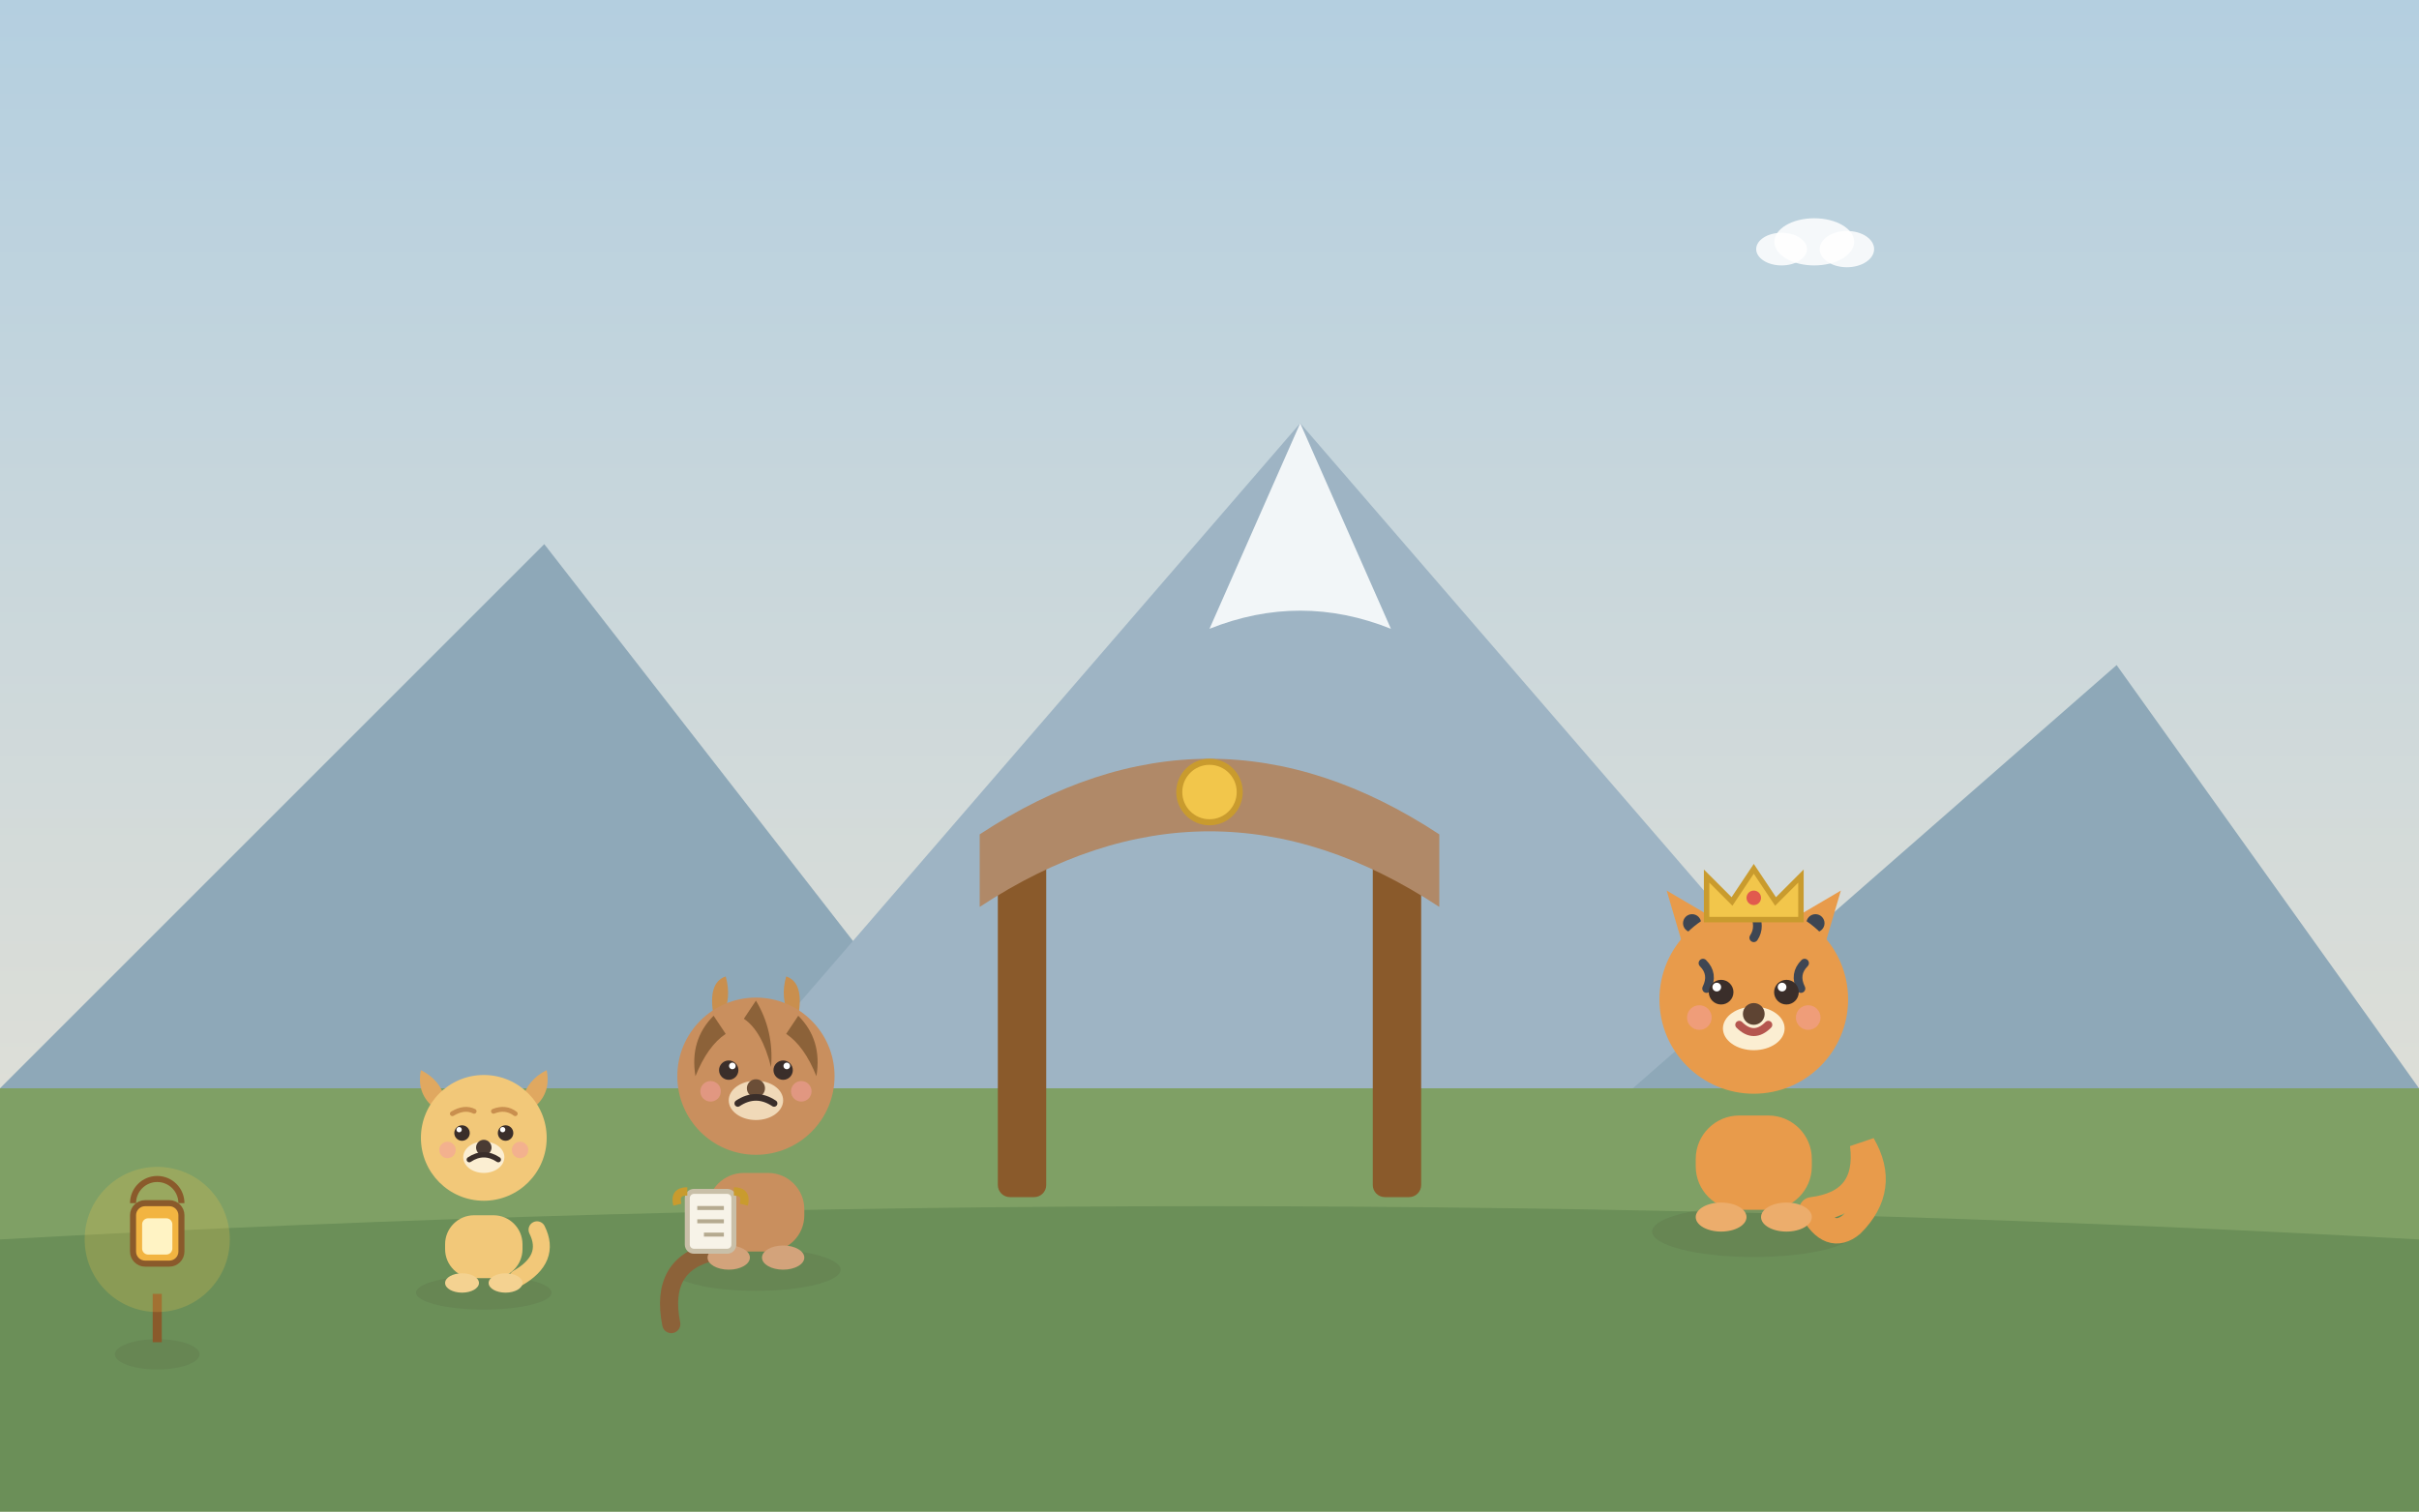
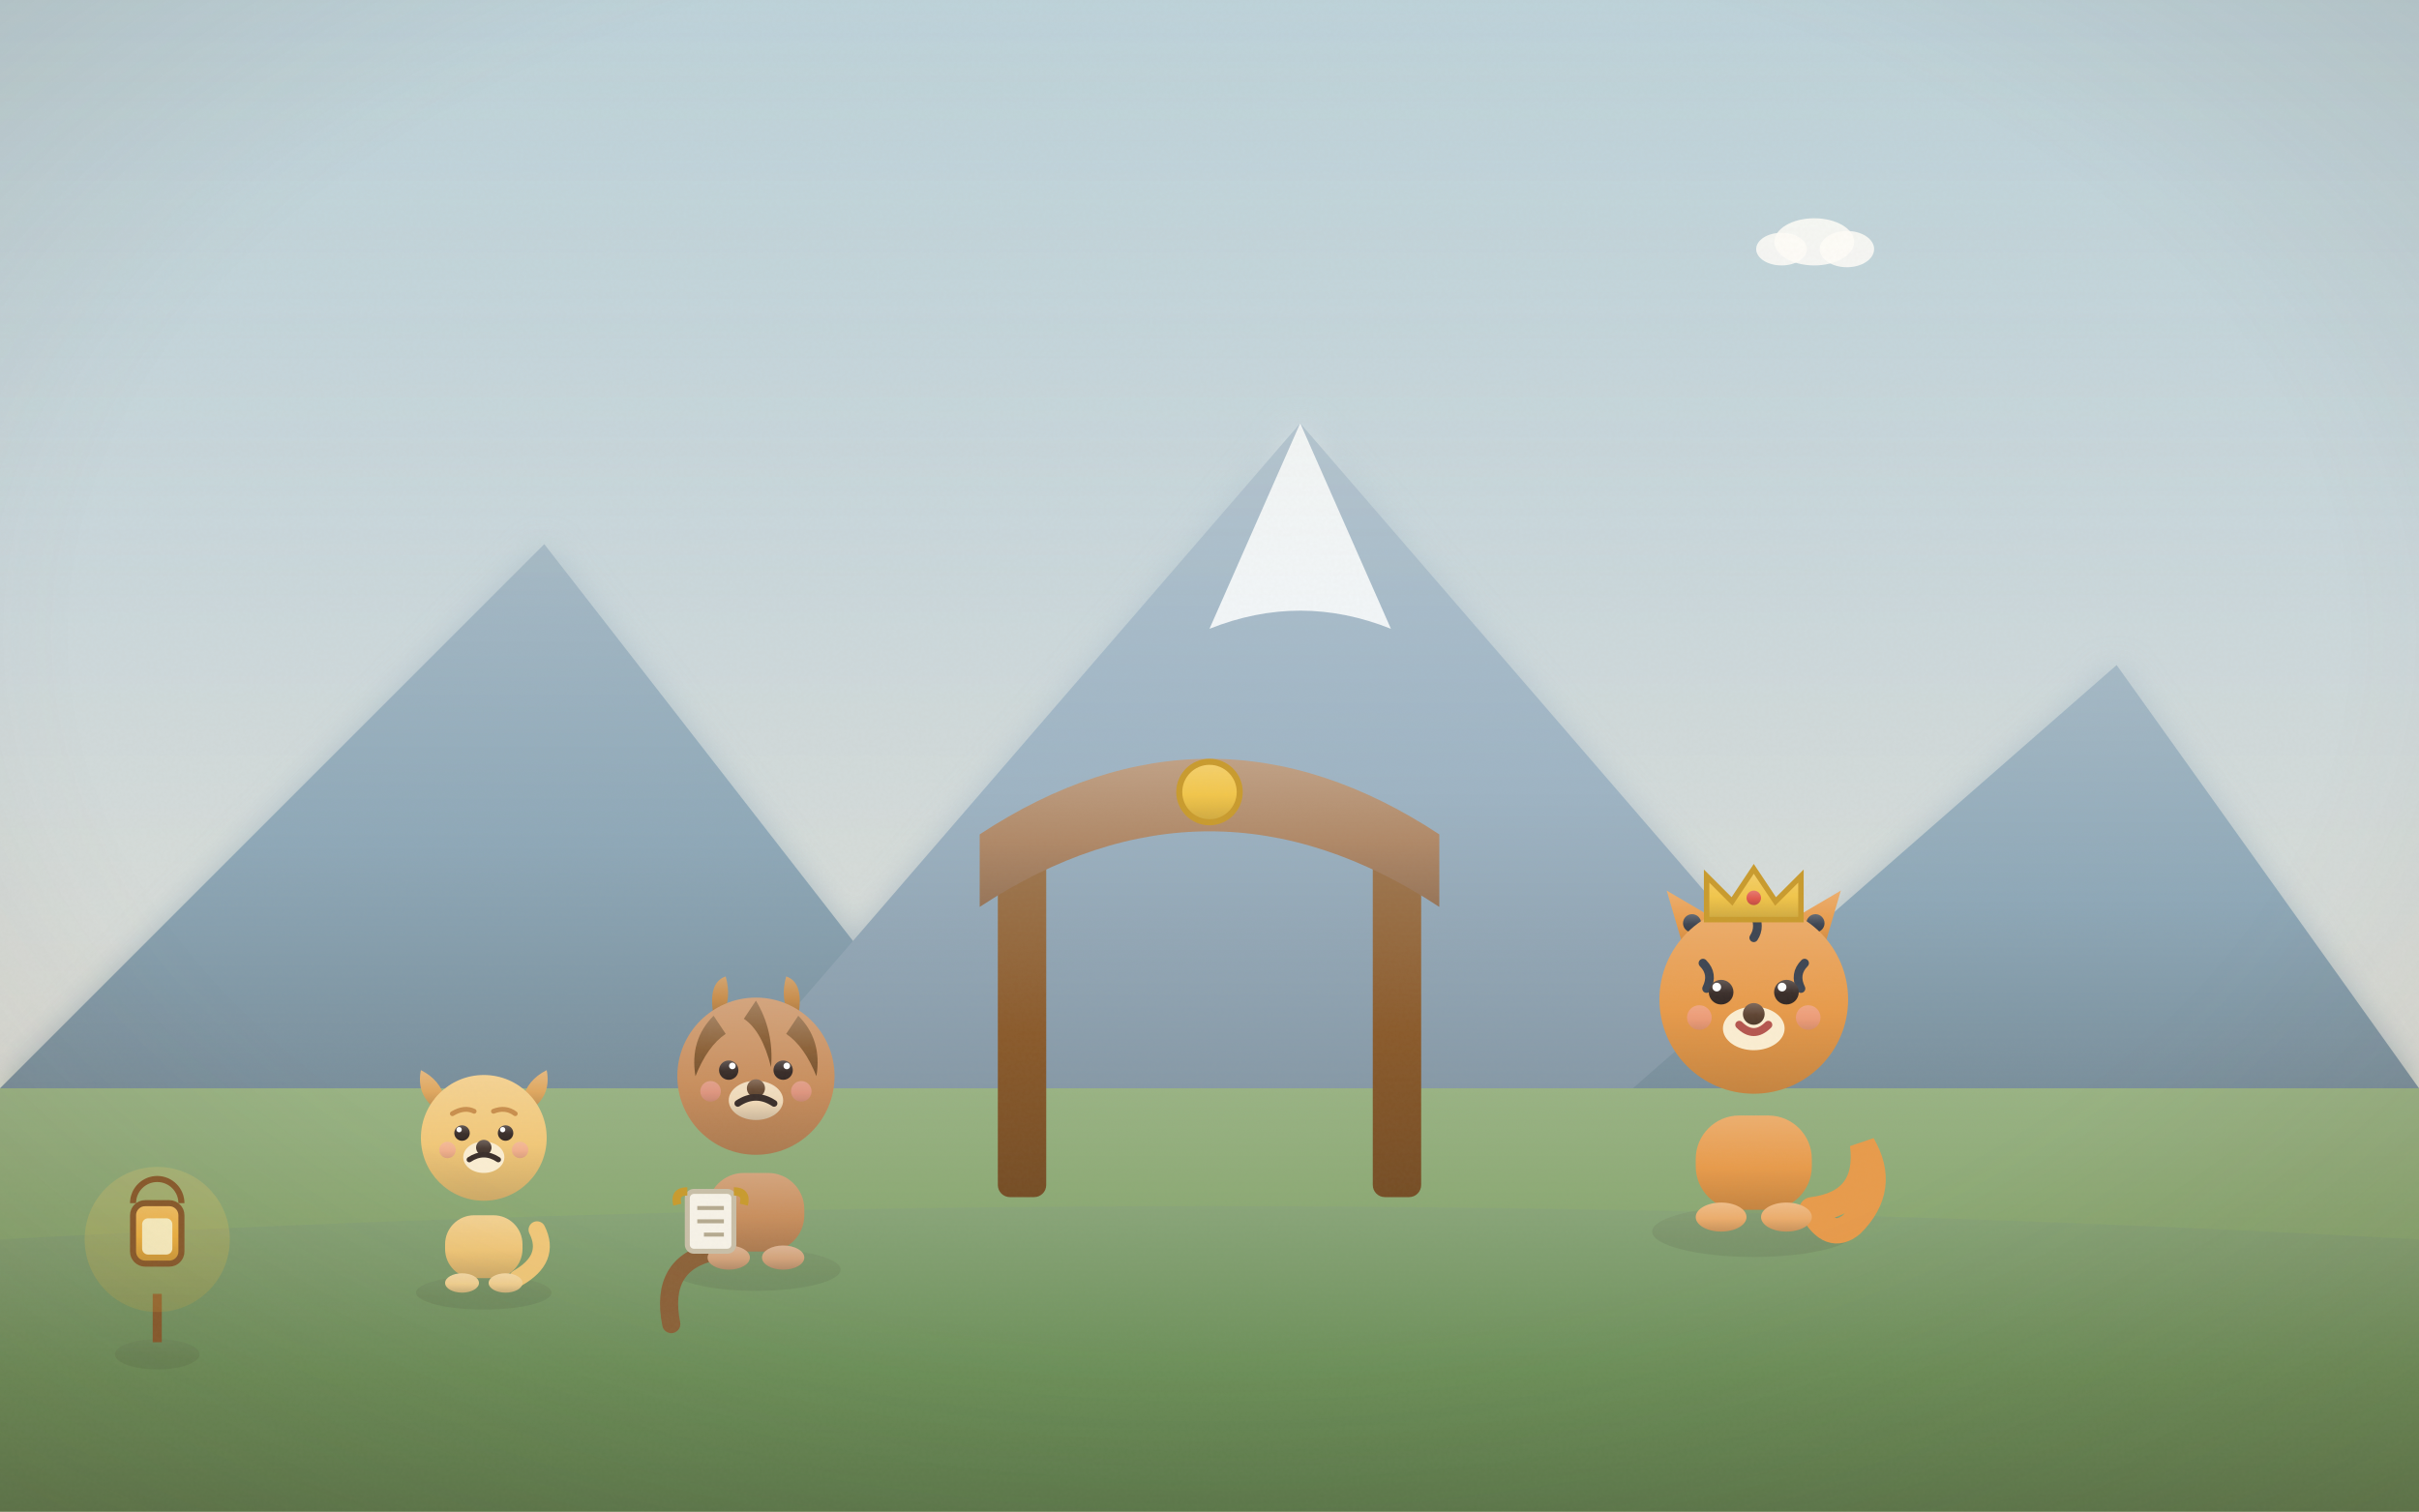
<svg xmlns="http://www.w3.org/2000/svg" viewBox="0 0 800 500">
+   <defs>
+     <linearGradient id="g8EA8B8" x1="0" y1="0" x2="0" y2="1">
+       <stop offset="0" stop-color="#a5b9c6" />
+       <stop offset="0.55" stop-color="#8EA8B8" />
+       <stop offset="1" stop-color="#798f9c" />
+     </linearGradient>
+     <linearGradient id="g9EB4C4" x1="0" y1="0" x2="0" y2="1">
+       <stop offset="0" stop-color="#b1c3d0" />
+       <stop offset="0.55" stop-color="#9EB4C4" />
+       <stop offset="1" stop-color="#8699a7" />
+     </linearGradient>
+     <linearGradient id="g7FA065" x1="0" y1="0" x2="0" y2="1">
+       <stop offset="0" stop-color="#99b384" />
+       <stop offset="0.55" stop-color="#7FA065" />
+       <stop offset="1" stop-color="#6c8856" />
+     </linearGradient>
+     <linearGradient id="g6B8F58" x1="0" y1="0" x2="0" y2="1">
+       <stop offset="0" stop-color="#89a579" />
+       <stop offset="0.55" stop-color="#6B8F58" />
+       <stop offset="1" stop-color="#5b7a4b" />
+     </linearGradient>
+     <linearGradient id="g8A5A2B" x1="0" y1="0" x2="0" y2="1">
+       <stop offset="0" stop-color="#a17b55" />
+       <stop offset="0.55" stop-color="#8A5A2B" />
+       <stop offset="1" stop-color="#754d25" />
+     </linearGradient>
+     <linearGradient id="gB08968" x1="0" y1="0" x2="0" y2="1">
+       <stop offset="0" stop-color="#c0a186" />
+       <stop offset="0.55" stop-color="#B08968" />
+       <stop offset="1" stop-color="#967458" />
+     </linearGradient>
+     <linearGradient id="gF2C64B" x1="0" y1="0" x2="0" y2="1">
+       <stop offset="0" stop-color="#f5d16f" />
+       <stop offset="0.55" stop-color="#F2C64B" />
+       <stop offset="1" stop-color="#cea840" />
+     </linearGradient>
+     <linearGradient id="g3A2E2A" x1="0" y1="0" x2="0" y2="1">
+       <stop offset="0" stop-color="#615855" />
+       <stop offset="0.55" stop-color="#3A2E2A" />
+       <stop offset="1" stop-color="#312724" />
+     </linearGradient>
+     <linearGradient id="gE89B4B" x1="0" y1="0" x2="0" y2="1">
+       <stop offset="0" stop-color="#edaf6f" />
+       <stop offset="0.55" stop-color="#E89B4B" />
+       <stop offset="1" stop-color="#c58440" />
+     </linearGradient>
+     <linearGradient id="gECAD6C" x1="0" y1="0" x2="0" y2="1">
+       <stop offset="0" stop-color="#f0bd89" />
+       <stop offset="0.55" stop-color="#ECAD6C" />
+       <stop offset="1" stop-color="#c9935c" />
+     </linearGradient>
+     <linearGradient id="g3E4653" x1="0" y1="0" x2="0" y2="1">
+       <stop offset="0" stop-color="#656b75" />
+       <stop offset="0.55" stop-color="#3E4653" />
+       <stop offset="1" stop-color="#353c47" />
+     </linearGradient>
+     <linearGradient id="g5E4433" x1="0" y1="0" x2="0" y2="1">
+       <stop offset="0" stop-color="#7e695c" />
+       <stop offset="0.55" stop-color="#5E4433" />
+       <stop offset="1" stop-color="#503a2b" />
+     </linearGradient>
+     <linearGradient id="gF49E9E" x1="0" y1="0" x2="0" y2="1">
+       <stop offset="0" stop-color="#f6b1b1" />
+       <stop offset="0.55" stop-color="#F49E9E" />
+       <stop offset="1" stop-color="#cf8686" />
+     </linearGradient>
+     <linearGradient id="gE15A4E" x1="0" y1="0" x2="0" y2="1">
+       <stop offset="0" stop-color="#e77b71" />
+       <stop offset="0.55" stop-color="#E15A4E" />
+       <stop offset="1" stop-color="#bf4d42" />
+     </linearGradient>
+     <linearGradient id="gC98F5E" x1="0" y1="0" x2="0" y2="1">
+       <stop offset="0" stop-color="#d4a57e" />
+       <stop offset="0.55" stop-color="#C98F5E" />
+       <stop offset="1" stop-color="#ab7a50" />
+     </linearGradient>
+     <linearGradient id="gD3A37B" x1="0" y1="0" x2="0" y2="1">
+       <stop offset="0" stop-color="#dcb595" />
+       <stop offset="0.55" stop-color="#D3A37B" />
+       <stop offset="1" stop-color="#b38b69" />
+     </linearGradient>
+     <linearGradient id="gC98F4E" x1="0" y1="0" x2="0" y2="1">
+       <stop offset="0" stop-color="#d4a571" />
+       <stop offset="0.55" stop-color="#C98F4E" />
+       <stop offset="1" stop-color="#ab7a42" />
+     </linearGradient>
+     <linearGradient id="g8C6239" x1="0" y1="0" x2="0" y2="1">
+       <stop offset="0" stop-color="#a38161" />
+       <stop offset="0.55" stop-color="#8C6239" />
+       <stop offset="1" stop-color="#775330" />
+     </linearGradient>
+     <linearGradient id="gF0D9B8" x1="0" y1="0" x2="0" y2="1">
+       <stop offset="0" stop-color="#f3e1c6" />
+       <stop offset="0.55" stop-color="#F0D9B8" />
+       <stop offset="1" stop-color="#ccb89c" />
+     </linearGradient>
+     <linearGradient id="g6B4E37" x1="0" y1="0" x2="0" y2="1">
+       <stop offset="0" stop-color="#89715f" />
+       <stop offset="0.55" stop-color="#6B4E37" />
+       <stop offset="1" stop-color="#5b422f" />
+     </linearGradient>
+     <linearGradient id="gF2C879" x1="0" y1="0" x2="0" y2="1">
+       <stop offset="0" stop-color="#f5d394" />
+       <stop offset="0.55" stop-color="#F2C879" />
+       <stop offset="1" stop-color="#ceaa67" />
+     </linearGradient>
+     <linearGradient id="gF4D291" x1="0" y1="0" x2="0" y2="1">
+       <stop offset="0" stop-color="#f6dba7" />
+       <stop offset="0.55" stop-color="#F4D291" />
+       <stop offset="1" stop-color="#cfb37b" />
+     </linearGradient>
+     <linearGradient id="gE0A860" x1="0" y1="0" x2="0" y2="1">
+       <stop offset="0" stop-color="#e6b980" />
+       <stop offset="0.55" stop-color="#E0A860" />
+       <stop offset="1" stop-color="#be8f52" />
+     </linearGradient>
+     <linearGradient id="g4A3B33" x1="0" y1="0" x2="0" y2="1">
+       <stop offset="0" stop-color="#6e625c" />
+       <stop offset="0.55" stop-color="#4A3B33" />
+       <stop offset="1" stop-color="#3f322b" />
+     </linearGradient>
+     <linearGradient id="gF8C64B" x1="0" y1="0" x2="0" y2="1">
+       <stop offset="0" stop-color="#f9d16f" />
+       <stop offset="0.55" stop-color="#F8C64B" />
+       <stop offset="1" stop-color="#d3a840" />
+     </linearGradient>
+     <linearGradient id="gF2B441" x1="0" y1="0" x2="0" y2="1">
+       <stop offset="0" stop-color="#f5c367" />
+       <stop offset="0.55" stop-color="#F2B441" />
+       <stop offset="1" stop-color="#ce9937" />
+     </linearGradient>
+     <filter id="fwash" x="-8%" y="-8%" width="116%" height="116%">
+       <feGaussianBlur stdDeviation="5" />
+     </filter>
+     <filter id="fpaper" x="0" y="0" width="100%" height="100%">
+       <feTurbulence type="fractalNoise" baseFrequency="0.85" numOctaves="2" seed="7" stitchTiles="stitch" />
+       <feColorMatrix type="matrix" values="0 0 0 0 0.42 0 0 0 0 0.35 0 0 0 0 0.27 0 0 0 0.05 0" />
+     </filter>
+     <radialGradient id="fvig" cx="0.5" cy="0.42" r="0.75">
+       <stop offset="0.62" stop-color="#5E4433" stop-opacity="0" />
+       <stop offset="1" stop-color="#5E4433" stop-opacity="0.17" />
+     </radialGradient>
+     <linearGradient id="fwarm" x1="0" y1="0" x2="0" y2="1">
+       <stop offset="0" stop-color="#FFE9A8" stop-opacity="0.12" />
+       <stop offset="0.4" stop-color="#FFE9A8" stop-opacity="0" />
+     </linearGradient>
+   </defs>
  <defs>
    <linearGradient id="sky" x1="0" y1="0" x2="0" y2="1">
      <stop offset="0" stop-color="#B4CFE0" />
      <stop offset="1" stop-color="#EDE4D4" />
    </linearGradient>
  </defs>
  <rect x="0" y="0" width="800" height="500" rx="0" fill="url(#sky)" />
  <g transform="translate(600,80) scale(0.6,0.6)">
    <ellipse cx="0" cy="0" rx="22" ry="13" fill="#FFFFFF" opacity="0.85" />
    <ellipse cx="-18" cy="4" rx="14" ry="9" fill="#FFFFFF" opacity="0.85" />
    <ellipse cx="18" cy="4" rx="15" ry="10" fill="#FFFFFF" opacity="0.85" />
  </g>
-   <path d="M0,360 L180,180 L320,360 Z" fill="#8EA8B8" />
-   <path d="M240,360 L430,140 L620,360 Z" fill="#9EB4C4" />
+   <g filter="url(#fwash)" opacity="0.55">
+     <path d="M0,360 L180,180 L320,360 Z" fill="url(#g8EA8B8)" />
+     <path d="M240,360 L430,140 L620,360 Z" fill="url(#g9EB4C4)" />
+     <path d="M400,208 L430,140 L460,208 Q430,196 400,208 Z" fill="#F2F6F8" />
+     <path d="M540,360 L700,220 L800,360 Z" fill="url(#g8EA8B8)" />
+     <path d="M0,360 L800,360 L800,500 L0,500 Z" fill="url(#g7FA065)" />
+     <path d="M0,410 Q400,388 800,410 L800,500 L0,500 Z" fill="url(#g6B8F58)" />
+   </g>
+   <path d="M0,360 L180,180 L320,360 Z" fill="url(#g8EA8B8)" />
+   <path d="M240,360 L430,140 L620,360 Z" fill="url(#g9EB4C4)" />
  <path d="M400,208 L430,140 L460,208 Q430,196 400,208 Z" fill="#F2F6F8" />
-   <path d="M540,360 L700,220 L800,360 Z" fill="#8EA8B8" />
-   <path d="M0,360 L800,360 L800,500 L0,500 Z" fill="#7FA065" />
-   <path d="M0,410 Q400,388 800,410 L800,500 L0,500 Z" fill="#6B8F58" />
+   <path d="M540,360 L700,220 L800,360 Z" fill="url(#g8EA8B8)" />
+   <path d="M0,360 L800,360 L800,500 L0,500 Z" fill="url(#g7FA065)" />
+   <path d="M0,410 Q400,388 800,410 L800,500 L0,500 Z" fill="url(#g6B8F58)" />
  <g transform="translate(400,396) scale(1,1)">
-     <rect x="-70" y="-120" width="16" height="120" rx="4" fill="#8a5a2b" />
-     <rect x="54" y="-120" width="16" height="120" rx="4" fill="#8a5a2b" />
-     <path d="M-76,-120 Q0,-170 76,-120 L76,-96 Q0,-146 -76,-96 Z" fill="#B08968" />
-     <circle cx="0" cy="-134" r="10" fill="#F2C64B" stroke="#C99B2E" stroke-width="2" />
+     <rect x="-70" y="-120" width="16" height="120" rx="4" fill="url(#g8A5A2B)" />
+     <rect x="54" y="-120" width="16" height="120" rx="4" fill="url(#g8A5A2B)" />
+     <path d="M-76,-120 Q0,-170 76,-120 L76,-96 Q0,-146 -76,-96 Z" fill="url(#gB08968)" />
+     <circle cx="0" cy="-134" r="10" fill="url(#gF2C64B)" stroke="#C99B2E" stroke-width="2" />
  </g>
  <g transform="translate(580,405) scale(1.2,1.2)">
-     <ellipse cx="0" cy="2" rx="28" ry="7" fill="#3A2E2A" opacity="0.10" />
+     <ellipse cx="0" cy="2" rx="28" ry="7" fill="url(#g3A2E2A)" opacity="0.10" />
    <g transform="translate(0,0) scale(1,1)">
      <path d="M16,-4 q16,-2 14,-18 q7,12 -3,22 q-6,5 -11,-4" stroke="#E89B4B" stroke-width="7" stroke-linecap="round" fill="none" />
-       <rect x="-16" y="-30" width="32" height="26" rx="12" fill="#E89B4B" />
-       <ellipse cx="-9" cy="-2" rx="7" ry="4" fill="#ecad6c" />
-       <ellipse cx="9" cy="-2" rx="7" ry="4" fill="#ecad6c" />
+       <rect x="-16" y="-30" width="32" height="26" rx="12" fill="url(#gE89B4B)" />
+       <ellipse cx="-9" cy="-2" rx="7" ry="4" fill="url(#gECAD6C)" />
+       <ellipse cx="9" cy="-2" rx="7" ry="4" fill="url(#gECAD6C)" />
    </g>
    <g transform="translate(0,-62) scale(1,1)">
-       <path d="M-19,-13 L-24,-30 L-7,-20 Z" fill="#E89B4B" />
-       <path d="M19,-13 L24,-30 L7,-20 Z" fill="#E89B4B" />
-       <circle cx="-17" cy="-21" r="2.5" fill="#3E4653" />
-       <circle cx="17" cy="-21" r="2.5" fill="#3E4653" />
-       <circle cx="0" cy="0" r="26" fill="#E89B4B" />
+       <path d="M-19,-13 L-24,-30 L-7,-20 Z" fill="url(#gE89B4B)" />
+       <path d="M19,-13 L24,-30 L7,-20 Z" fill="url(#gE89B4B)" />
+       <circle cx="-17" cy="-21" r="2.5" fill="url(#g3E4653)" />
+       <circle cx="17" cy="-21" r="2.5" fill="url(#g3E4653)" />
+       <circle cx="0" cy="0" r="26" fill="url(#gE89B4B)" />
      <path d="M-14,-10 q3,3 1,7 M14,-10 q-3,3 -1,7 M0,-24 q2,4 0,7" stroke="#3E4653" stroke-width="2.4" stroke-linecap="round" fill="none" />
      <ellipse cx="0" cy="8" rx="8.5" ry="6" fill="#FBEED2" />
-       <circle cx="0" cy="4" r="3" fill="#5E4433" />
-       <circle cx="-9" cy="-2" r="3.4" fill="#3A2E2A" />
-       <circle cx="9" cy="-2" r="3.4" fill="#3A2E2A" />
+       <circle cx="0" cy="4" r="3" fill="url(#g5E4433)" />
+       <circle cx="-9" cy="-2" r="3.4" fill="url(#g3A2E2A)" />
+       <circle cx="9" cy="-2" r="3.4" fill="url(#g3A2E2A)" />
      <circle cx="-10.2" cy="-3.4" r="1.2" fill="#fff" />
      <circle cx="7.8" cy="-3.4" r="1.2" fill="#fff" />
-       <circle cx="-15" cy="5" r="3.4" fill="#F49E9E" opacity="0.55" />
-       <circle cx="15" cy="5" r="3.4" fill="#F49E9E" opacity="0.55" />
+       <circle cx="-15" cy="5" r="3.4" fill="url(#gF49E9E)" opacity="0.55" />
+       <circle cx="15" cy="5" r="3.4" fill="url(#gF49E9E)" opacity="0.55" />
      <path d="M-4,7 q4,4 8,0" stroke="#B5564F" stroke-width="2.2" stroke-linecap="round" fill="none" />
      <g transform="translate(0,-4) scale(1,1)">
-         <path d="M-13,-18 L-13,-30 L-6,-23 L0,-32 L6,-23 L13,-30 L13,-18 Z" fill="#F2C64B" stroke="#C99B2E" stroke-width="1.5" />
-         <circle cx="0" cy="-24" r="2" fill="#E15A4E" />
+         <path d="M-13,-18 L-13,-30 L-6,-23 L0,-32 L6,-23 L13,-30 L13,-18 Z" fill="url(#gF2C64B)" stroke="#C99B2E" stroke-width="1.5" />
+         <circle cx="0" cy="-24" r="2" fill="url(#gE15A4E)" />
      </g>
    </g>
  </g>
  <g transform="translate(250,418) scale(-1,1)">
-     <ellipse cx="0" cy="2" rx="28" ry="7" fill="#3A2E2A" opacity="0.10" />
+     <ellipse cx="0" cy="2" rx="28" ry="7" fill="url(#g3A2E2A)" opacity="0.10" />
    <g transform="translate(0,0) scale(1,1)">
      <path d="M14,-4 q18,4 14,24" stroke="#8C6239" stroke-width="6" stroke-linecap="round" fill="none" />
-       <rect x="-16" y="-30" width="32" height="26" rx="12" fill="#C98F5E" />
-       <ellipse cx="-9" cy="-2" rx="7" ry="4" fill="#d3a37b" />
-       <ellipse cx="9" cy="-2" rx="7" ry="4" fill="#d3a37b" />
+       <rect x="-16" y="-30" width="32" height="26" rx="12" fill="url(#gC98F5E)" />
+       <ellipse cx="-9" cy="-2" rx="7" ry="4" fill="url(#gD3A37B)" />
+       <ellipse cx="9" cy="-2" rx="7" ry="4" fill="url(#gD3A37B)" />
    </g>
    <g transform="translate(0,-62) scale(1,1)">
-       <path d="M-14,-20 q-2,-11 4,-13 q2,7 -1,13 z" fill="#C98F4E" />
-       <path d="M14,-20 q2,-11 -4,-13 q-2,7 1,13 z" fill="#C98F4E" />
-       <circle cx="0" cy="0" r="26" fill="#C98F5E" />
-       <path d="M-14,-20 q-8,8 -6,20 q4,-10 10,-14 z" fill="#8C6239" />
-       <path d="M0,-25 q-6,10 -5,22 q3,-12 9,-16 z" fill="#8C6239" />
-       <path d="M14,-20 q8,8 6,20 q-4,-10 -10,-14 z" fill="#8C6239" />
-       <ellipse cx="0" cy="8" rx="9" ry="6.5" fill="#F0D9B8" />
-       <circle cx="0" cy="4" r="3" fill="#6B4E37" />
-       <circle cx="-9" cy="-2" r="3.2" fill="#3A2E2A" />
-       <circle cx="9" cy="-2" r="3.2" fill="#3A2E2A" />
+       <path d="M-14,-20 q-2,-11 4,-13 q2,7 -1,13 z" fill="url(#gC98F4E)" />
+       <path d="M14,-20 q2,-11 -4,-13 q-2,7 1,13 z" fill="url(#gC98F4E)" />
+       <circle cx="0" cy="0" r="26" fill="url(#gC98F5E)" />
+       <path d="M-14,-20 q-8,8 -6,20 q4,-10 10,-14 z" fill="url(#g8C6239)" />
+       <path d="M0,-25 q-6,10 -5,22 q3,-12 9,-16 z" fill="url(#g8C6239)" />
+       <path d="M14,-20 q8,8 6,20 q-4,-10 -10,-14 z" fill="url(#g8C6239)" />
+       <ellipse cx="0" cy="8" rx="9" ry="6.5" fill="url(#gF0D9B8)" />
+       <circle cx="0" cy="4" r="3" fill="url(#g6B4E37)" />
+       <circle cx="-9" cy="-2" r="3.2" fill="url(#g3A2E2A)" />
+       <circle cx="9" cy="-2" r="3.2" fill="url(#g3A2E2A)" />
      <circle cx="-10.2" cy="-3.4" r="1.1" fill="#fff" />
      <circle cx="7.8" cy="-3.4" r="1.1" fill="#fff" />
      <path d="M-6,9 q6,-4 12,0" stroke="#3A2E2A" stroke-width="2.2" stroke-linecap="round" fill="none" />
-       <circle cx="-15" cy="5" r="3.4" fill="#F49E9E" opacity="0.55" />
-       <circle cx="15" cy="5" r="3.4" fill="#F49E9E" opacity="0.55" />
+       <circle cx="-15" cy="5" r="3.4" fill="url(#gF49E9E)" opacity="0.55" />
+       <circle cx="15" cy="5" r="3.4" fill="url(#gF49E9E)" opacity="0.55" />
    </g>
    <g transform="translate(15,-14) scale(1.1,1.1)">
      <rect x="-7" y="-9" width="14" height="18" rx="2" fill="#F7F3E8" stroke="#C9BFA8" stroke-width="1.5" />
      <path d="M-4,-4 h8 M-4,0 h8 M-4,4 h6" fill="none" stroke="#B5AA90" stroke-width="1.2" />
      <path d="M-7,-9 q-4,0 -3,4 M7,-9 q4,0 3,4" stroke="#C99B2E" stroke-width="2.5" fill="none" />
    </g>
  </g>
  <g transform="translate(160,426) scale(0.8,0.8)">
-     <ellipse cx="0" cy="2" rx="28" ry="7" fill="#3A2E2A" opacity="0.10" />
+     <ellipse cx="0" cy="2" rx="28" ry="7" fill="url(#g3A2E2A)" opacity="0.10" />
    <g transform="translate(0,0) scale(1,1)">
      <path d="M14,-4 q14,-8 8,-20" stroke="#F2C879" stroke-width="7" stroke-linecap="round" fill="none" />
-       <rect x="-16" y="-30" width="32" height="26" rx="12" fill="#F2C879" />
-       <ellipse cx="-9" cy="-2" rx="7" ry="4" fill="#f4d291" />
-       <ellipse cx="9" cy="-2" rx="7" ry="4" fill="#f4d291" />
+       <rect x="-16" y="-30" width="32" height="26" rx="12" fill="url(#gF2C879)" />
+       <ellipse cx="-9" cy="-2" rx="7" ry="4" fill="url(#gF4D291)" />
+       <ellipse cx="9" cy="-2" rx="7" ry="4" fill="url(#gF4D291)" />
    </g>
    <g transform="translate(0,-62) scale(1,1)">
-       <path d="M-20,-12 q-8,-6 -6,-16 q8,4 10,12 z" fill="#E0A860" />
-       <path d="M20,-12 q8,-6 6,-16 q-8,4 -10,12 z" fill="#E0A860" />
-       <circle cx="0" cy="0" r="26" fill="#F2C879" />
+       <path d="M-20,-12 q-8,-6 -6,-16 q8,4 10,12 z" fill="url(#gE0A860)" />
+       <path d="M20,-12 q8,-6 6,-16 q-8,4 -10,12 z" fill="url(#gE0A860)" />
+       <circle cx="0" cy="0" r="26" fill="url(#gF2C879)" />
      <ellipse cx="0" cy="8" rx="8.5" ry="6.5" fill="#FBEED2" />
-       <circle cx="0" cy="4" r="3.2" fill="#4A3B33" />
-       <circle cx="-9" cy="-2" r="3.2" fill="#3A2E2A" />
-       <circle cx="9" cy="-2" r="3.2" fill="#3A2E2A" />
+       <circle cx="0" cy="4" r="3.2" fill="url(#g4A3B33)" />
+       <circle cx="-9" cy="-2" r="3.2" fill="url(#g3A2E2A)" />
+       <circle cx="9" cy="-2" r="3.2" fill="url(#g3A2E2A)" />
      <circle cx="-10.2" cy="-3.4" r="1.1" fill="#fff" />
      <circle cx="7.8" cy="-3.4" r="1.1" fill="#fff" />
      <path d="M-6,9 q6,-4 12,0" stroke="#3A2E2A" stroke-width="2.2" stroke-linecap="round" fill="none" />
-       <circle cx="-15" cy="5" r="3.4" fill="#F49E9E" opacity="0.55" />
-       <circle cx="15" cy="5" r="3.4" fill="#F49E9E" opacity="0.55" />
+       <circle cx="-15" cy="5" r="3.4" fill="url(#gF49E9E)" opacity="0.55" />
+       <circle cx="15" cy="5" r="3.4" fill="url(#gF49E9E)" opacity="0.55" />
      <path d="M-13,-10 q5,-3 9,-1 M4,-11 q5,-2 9,1" stroke="#C98F4E" stroke-width="2" stroke-linecap="round" fill="none" />
    </g>
  </g>
  <g transform="translate(52,446) scale(1,1)">
-     <ellipse cx="0" cy="2" rx="14" ry="5" fill="#3A2E2A" opacity="0.10" />
+     <ellipse cx="0" cy="2" rx="14" ry="5" fill="url(#g3A2E2A)" opacity="0.10" />
    <path d="M0,-2 v-16" fill="none" stroke="#8a5a2b" stroke-width="3" />
-     <circle cx="0" cy="-36" r="24" fill="#F8C64B" opacity="0.22" />
+     <circle cx="0" cy="-36" r="24" fill="url(#gF8C64B)" opacity="0.22" />
    <path d="M-8,-48 a8,8 0 0 1 16,0" stroke="#8a5a2b" stroke-width="2" fill="none" />
-     <rect x="-8" y="-48" width="16" height="20" rx="4" fill="#F2B441" stroke="#8a5a2b" stroke-width="2" />
+     <rect x="-8" y="-48" width="16" height="20" rx="4" fill="url(#gF2B441)" stroke="#8a5a2b" stroke-width="2" />
    <rect x="-5" y="-43" width="10" height="12" rx="2" fill="#FFF3C4" />
  </g>
+   <rect width="800" height="500" fill="url(#fwarm)" />
+   <rect width="800" height="500" fill="url(#fvig)" />
+   <rect width="800" height="500" filter="url(#fpaper)" />
</svg>
